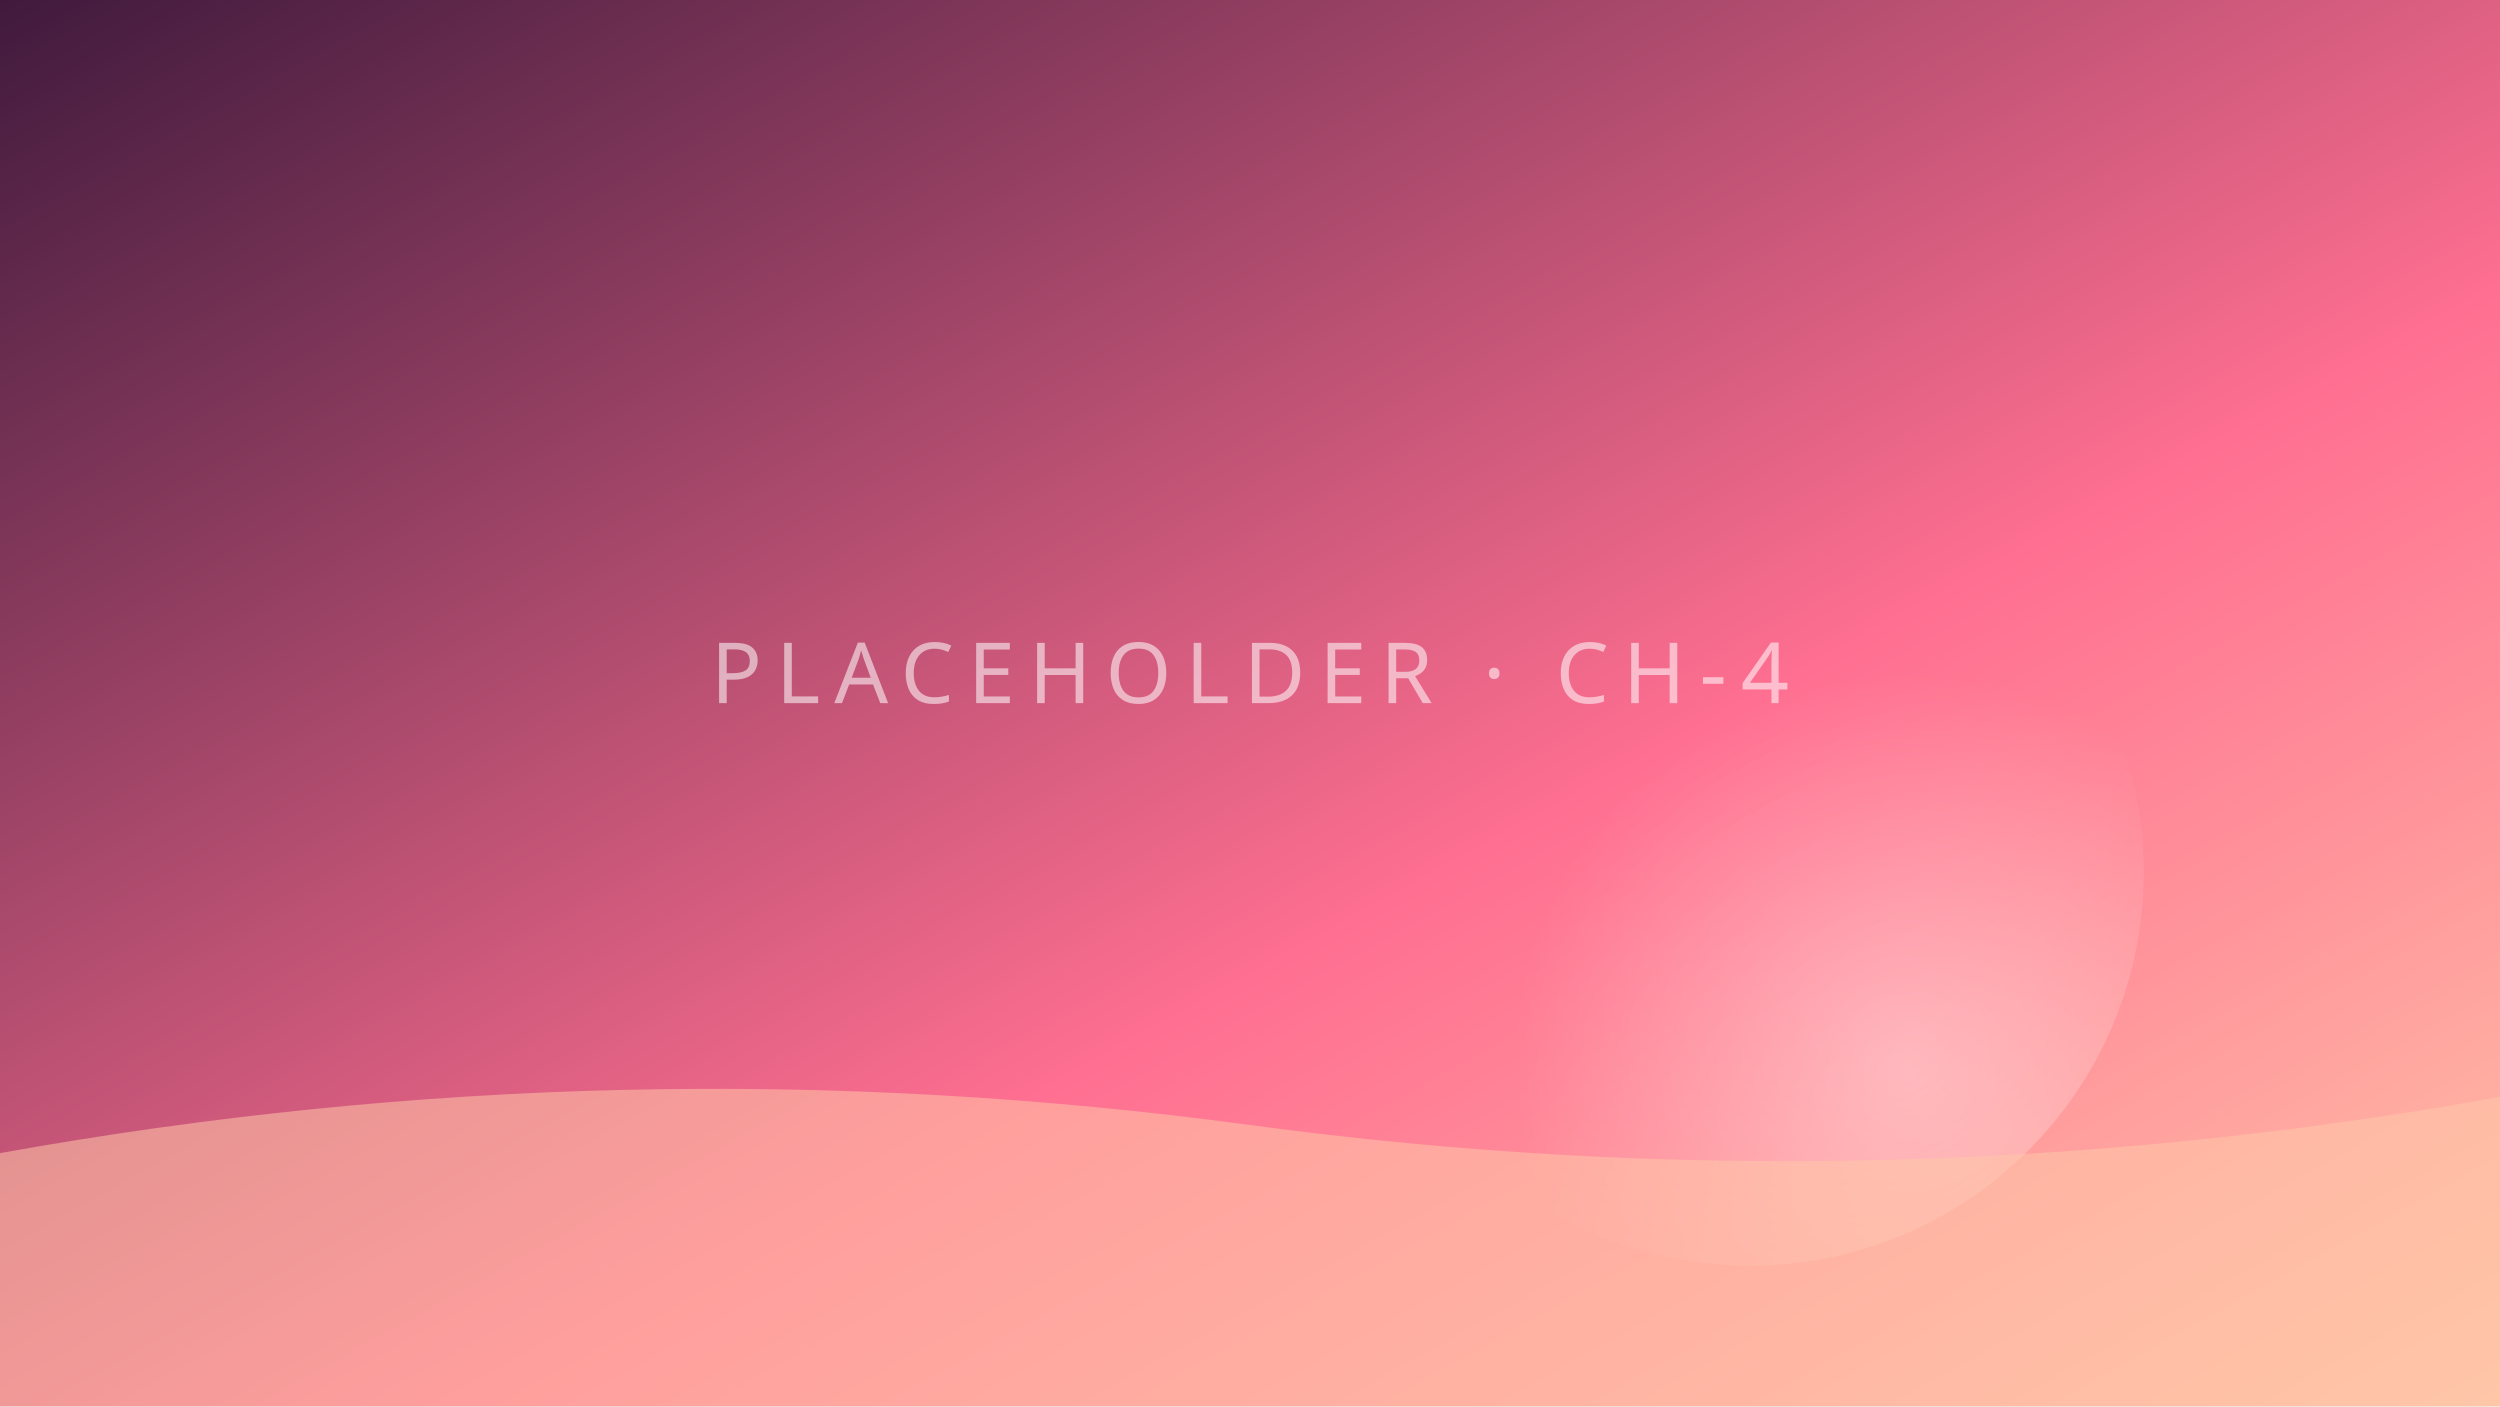
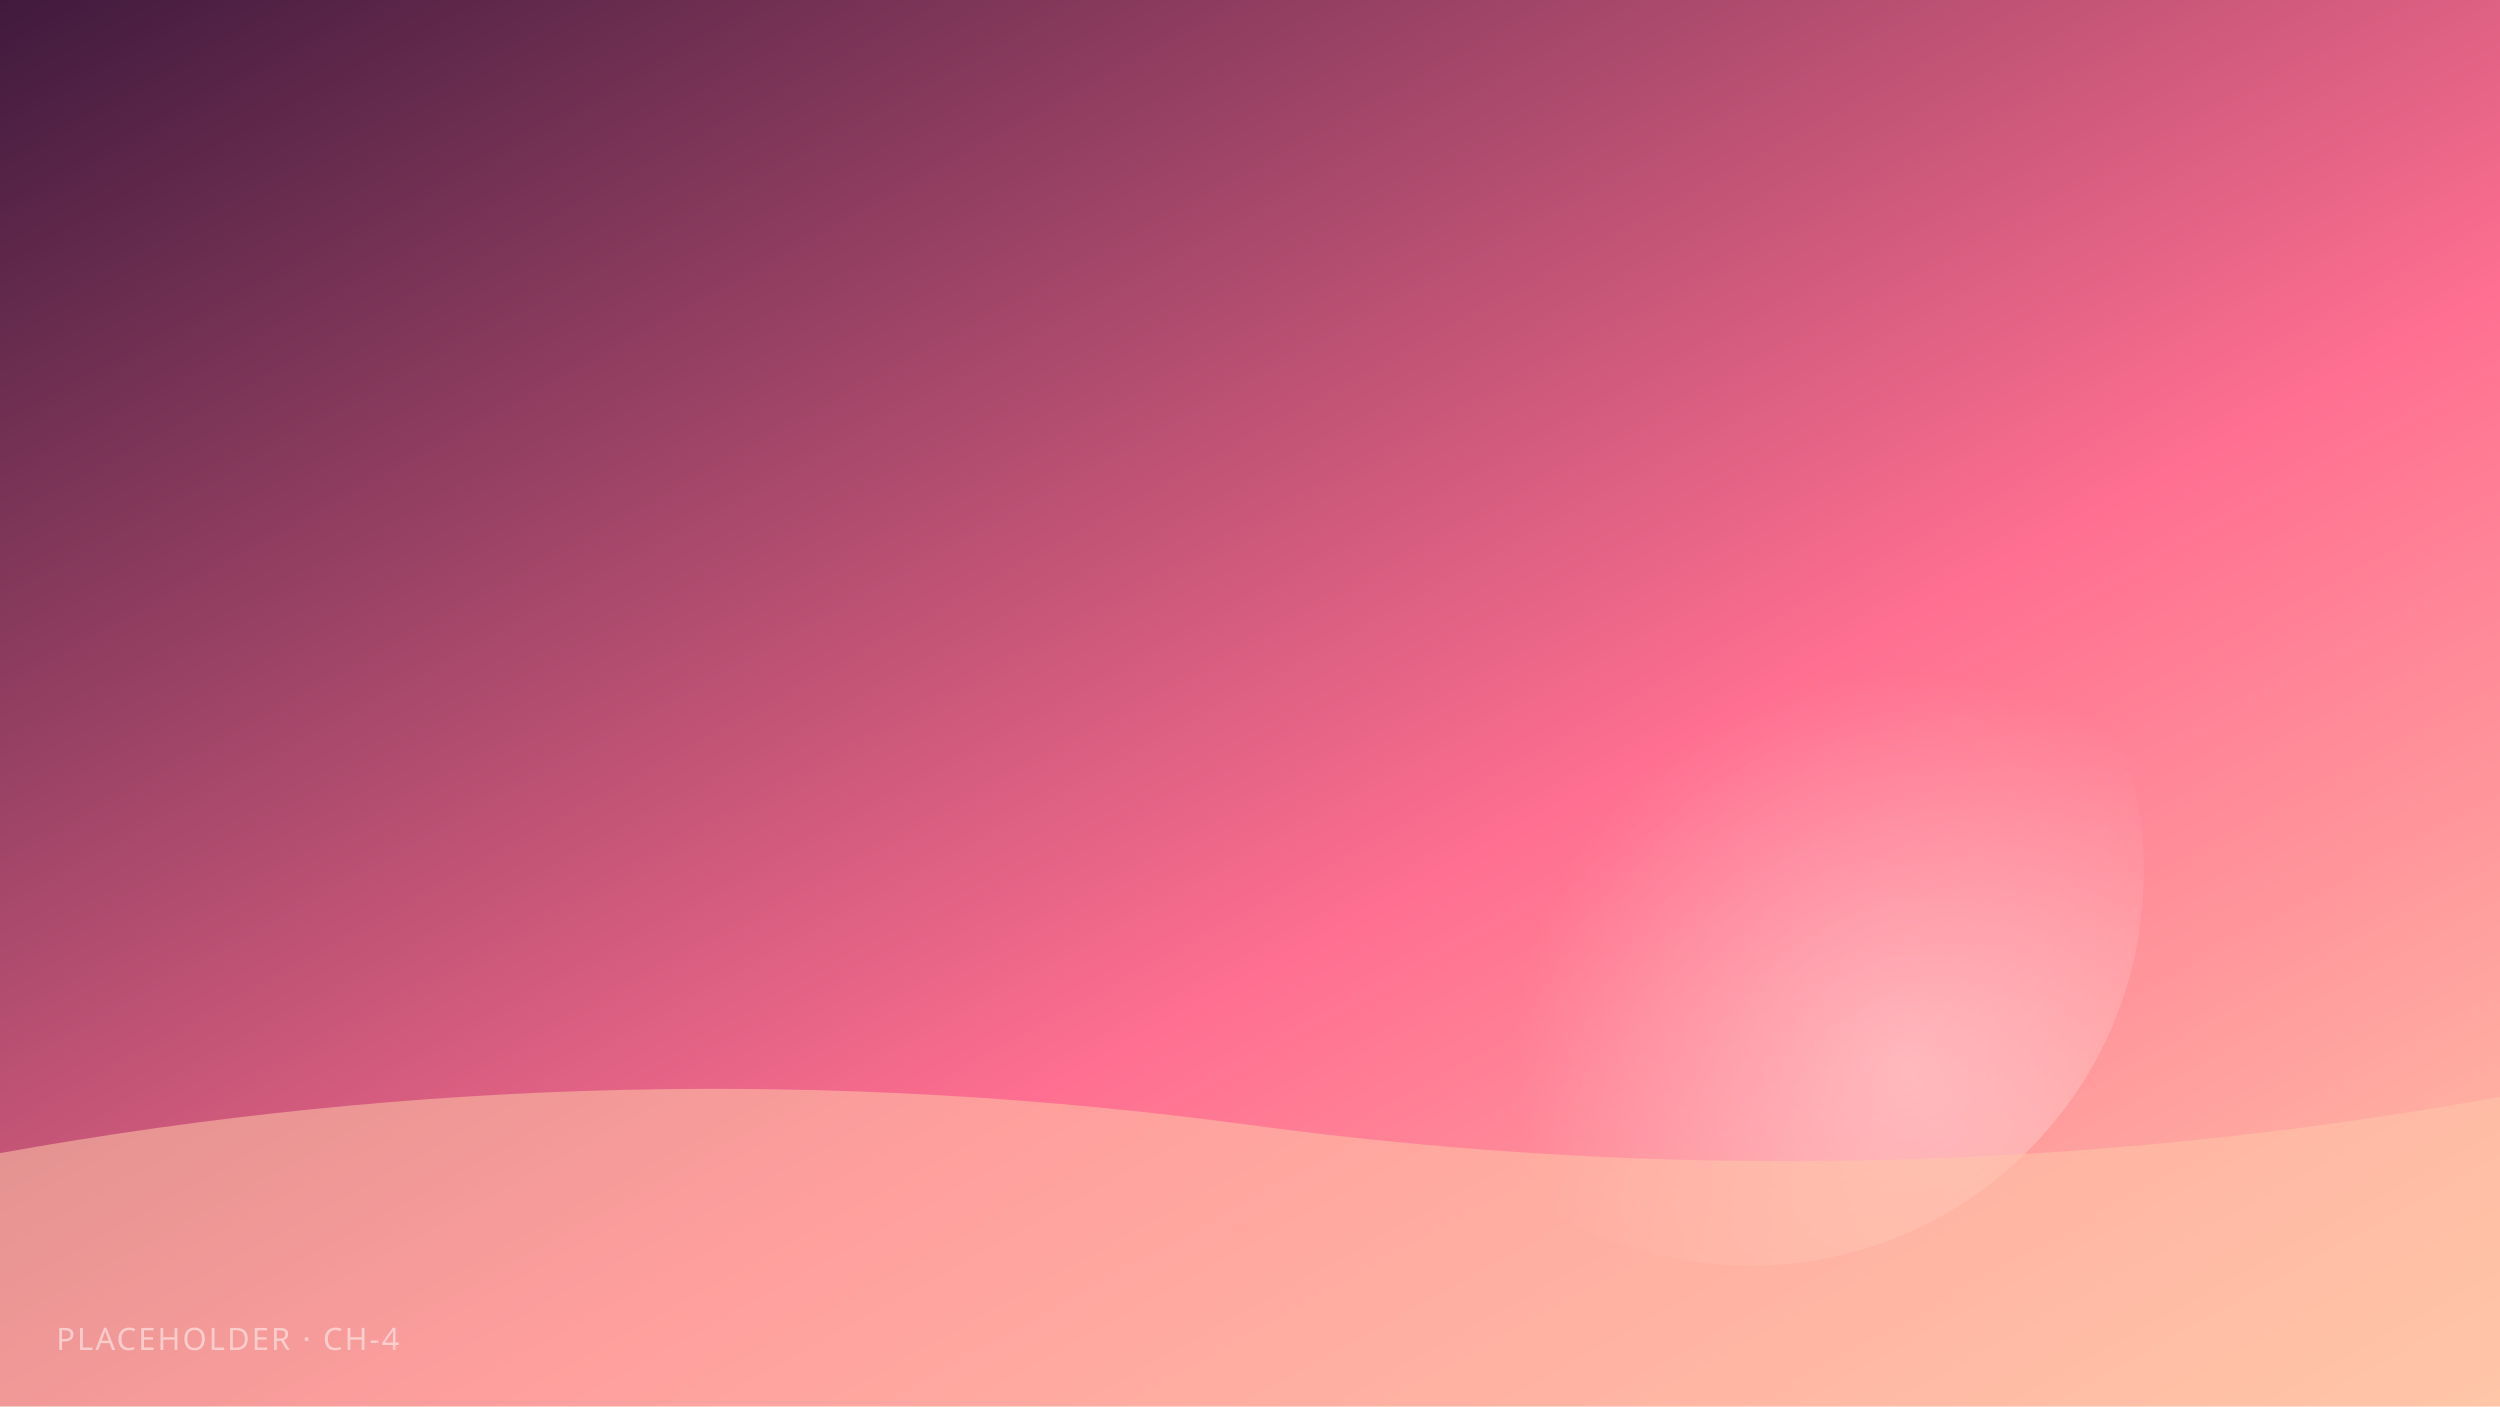
<svg xmlns="http://www.w3.org/2000/svg" width="2400" height="1350" viewBox="0 0 2400 1350">
  <defs>
    <linearGradient id="g" x1="0" y1="0" x2="1" y2="1">
      <stop offset="0" stop-color="#401a3d" />
      <stop offset=".6" stop-color="#ff6f91" />
      <stop offset="1" stop-color="#ffc6a8" />
    </linearGradient>
    <radialGradient id="s" cx=".7" cy=".75" r=".5">
      <stop offset="0" stop-color="#fff" stop-opacity=".35" />
      <stop offset="1" stop-color="#fff" stop-opacity="0" />
    </radialGradient>
  </defs>
  <rect width="100%" height="100%" fill="url(#g)" />
  <circle cx="1680" cy="837" r="378" fill="url(#s)" />
  <path d="M0 1107 Q 600 999 1200 1080 T 2400 1053 V 1350 H 0 Z" fill="#ffc6a8" opacity=".55" />
-   <text x="50%" y="50%" fill="#fff" fill-opacity=".55" font-family="sans-serif" font-size="81" text-anchor="middle" letter-spacing="13.5">PLACEHOLDER · CH-4</text>
+   <text x="54" y="1296" fill="#fff" fill-opacity=".5" font-family="sans-serif" font-size="29.7" letter-spacing="2">PLACEHOLDER · CH-4</text>
</svg>
